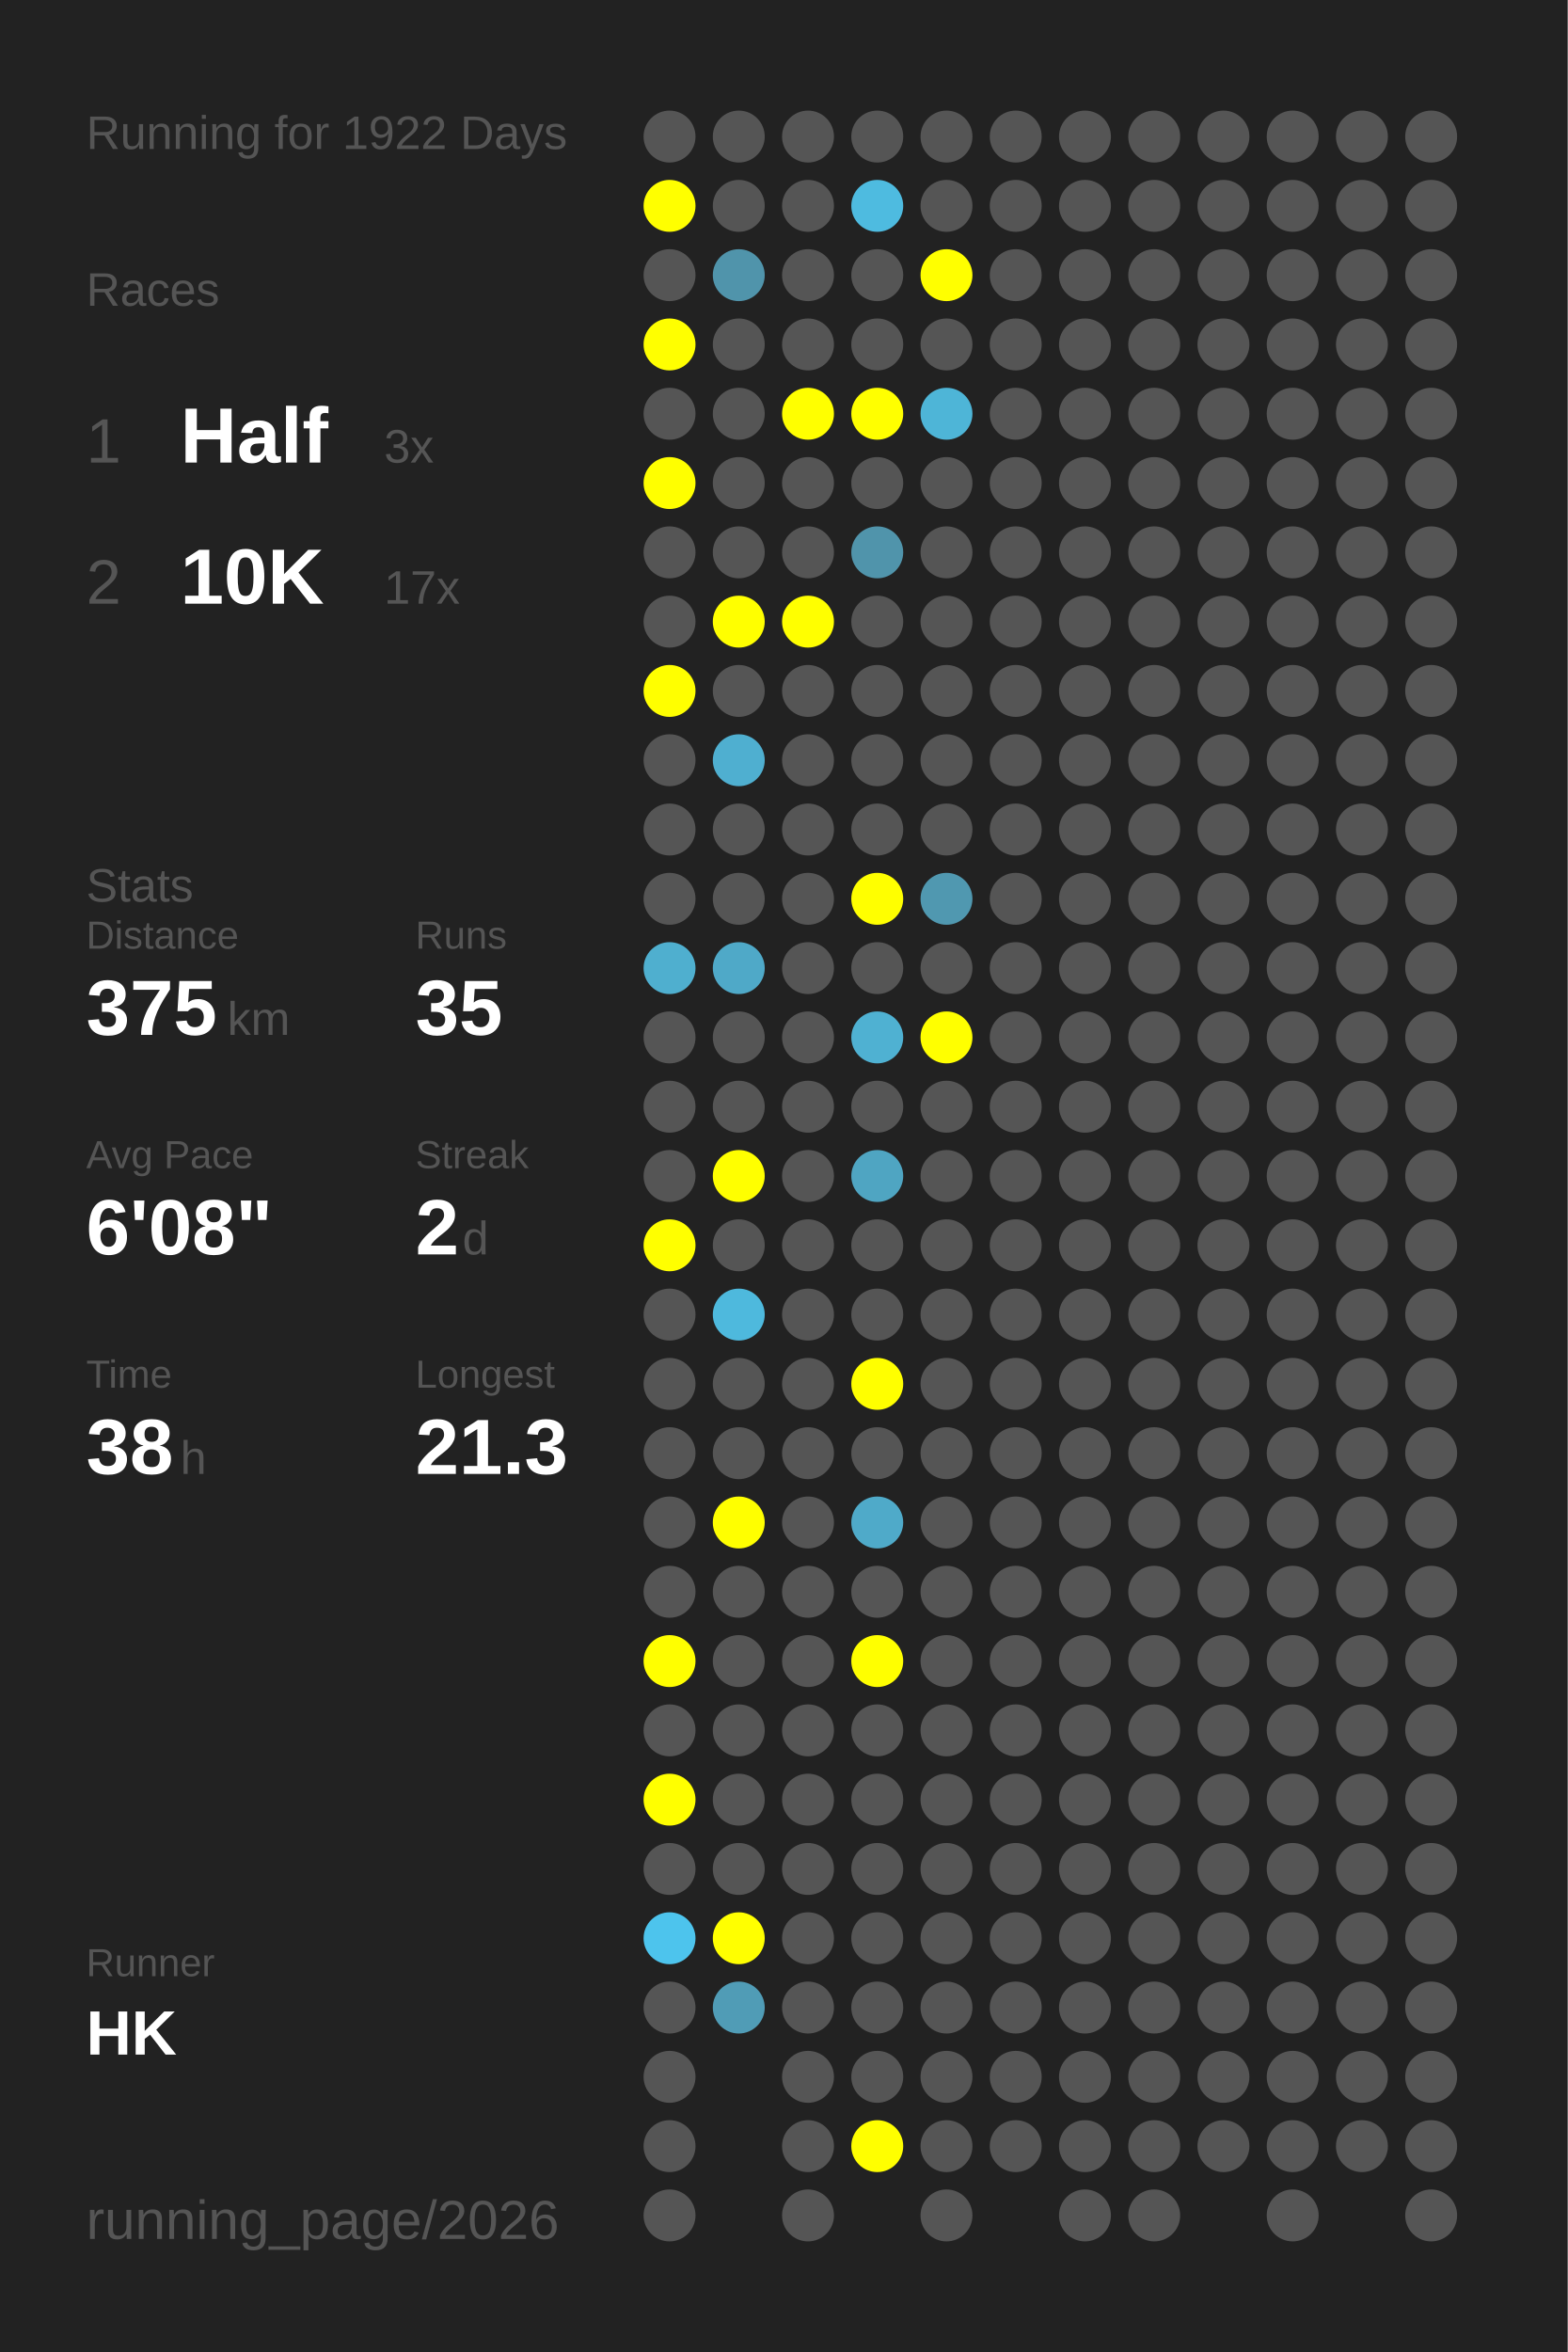
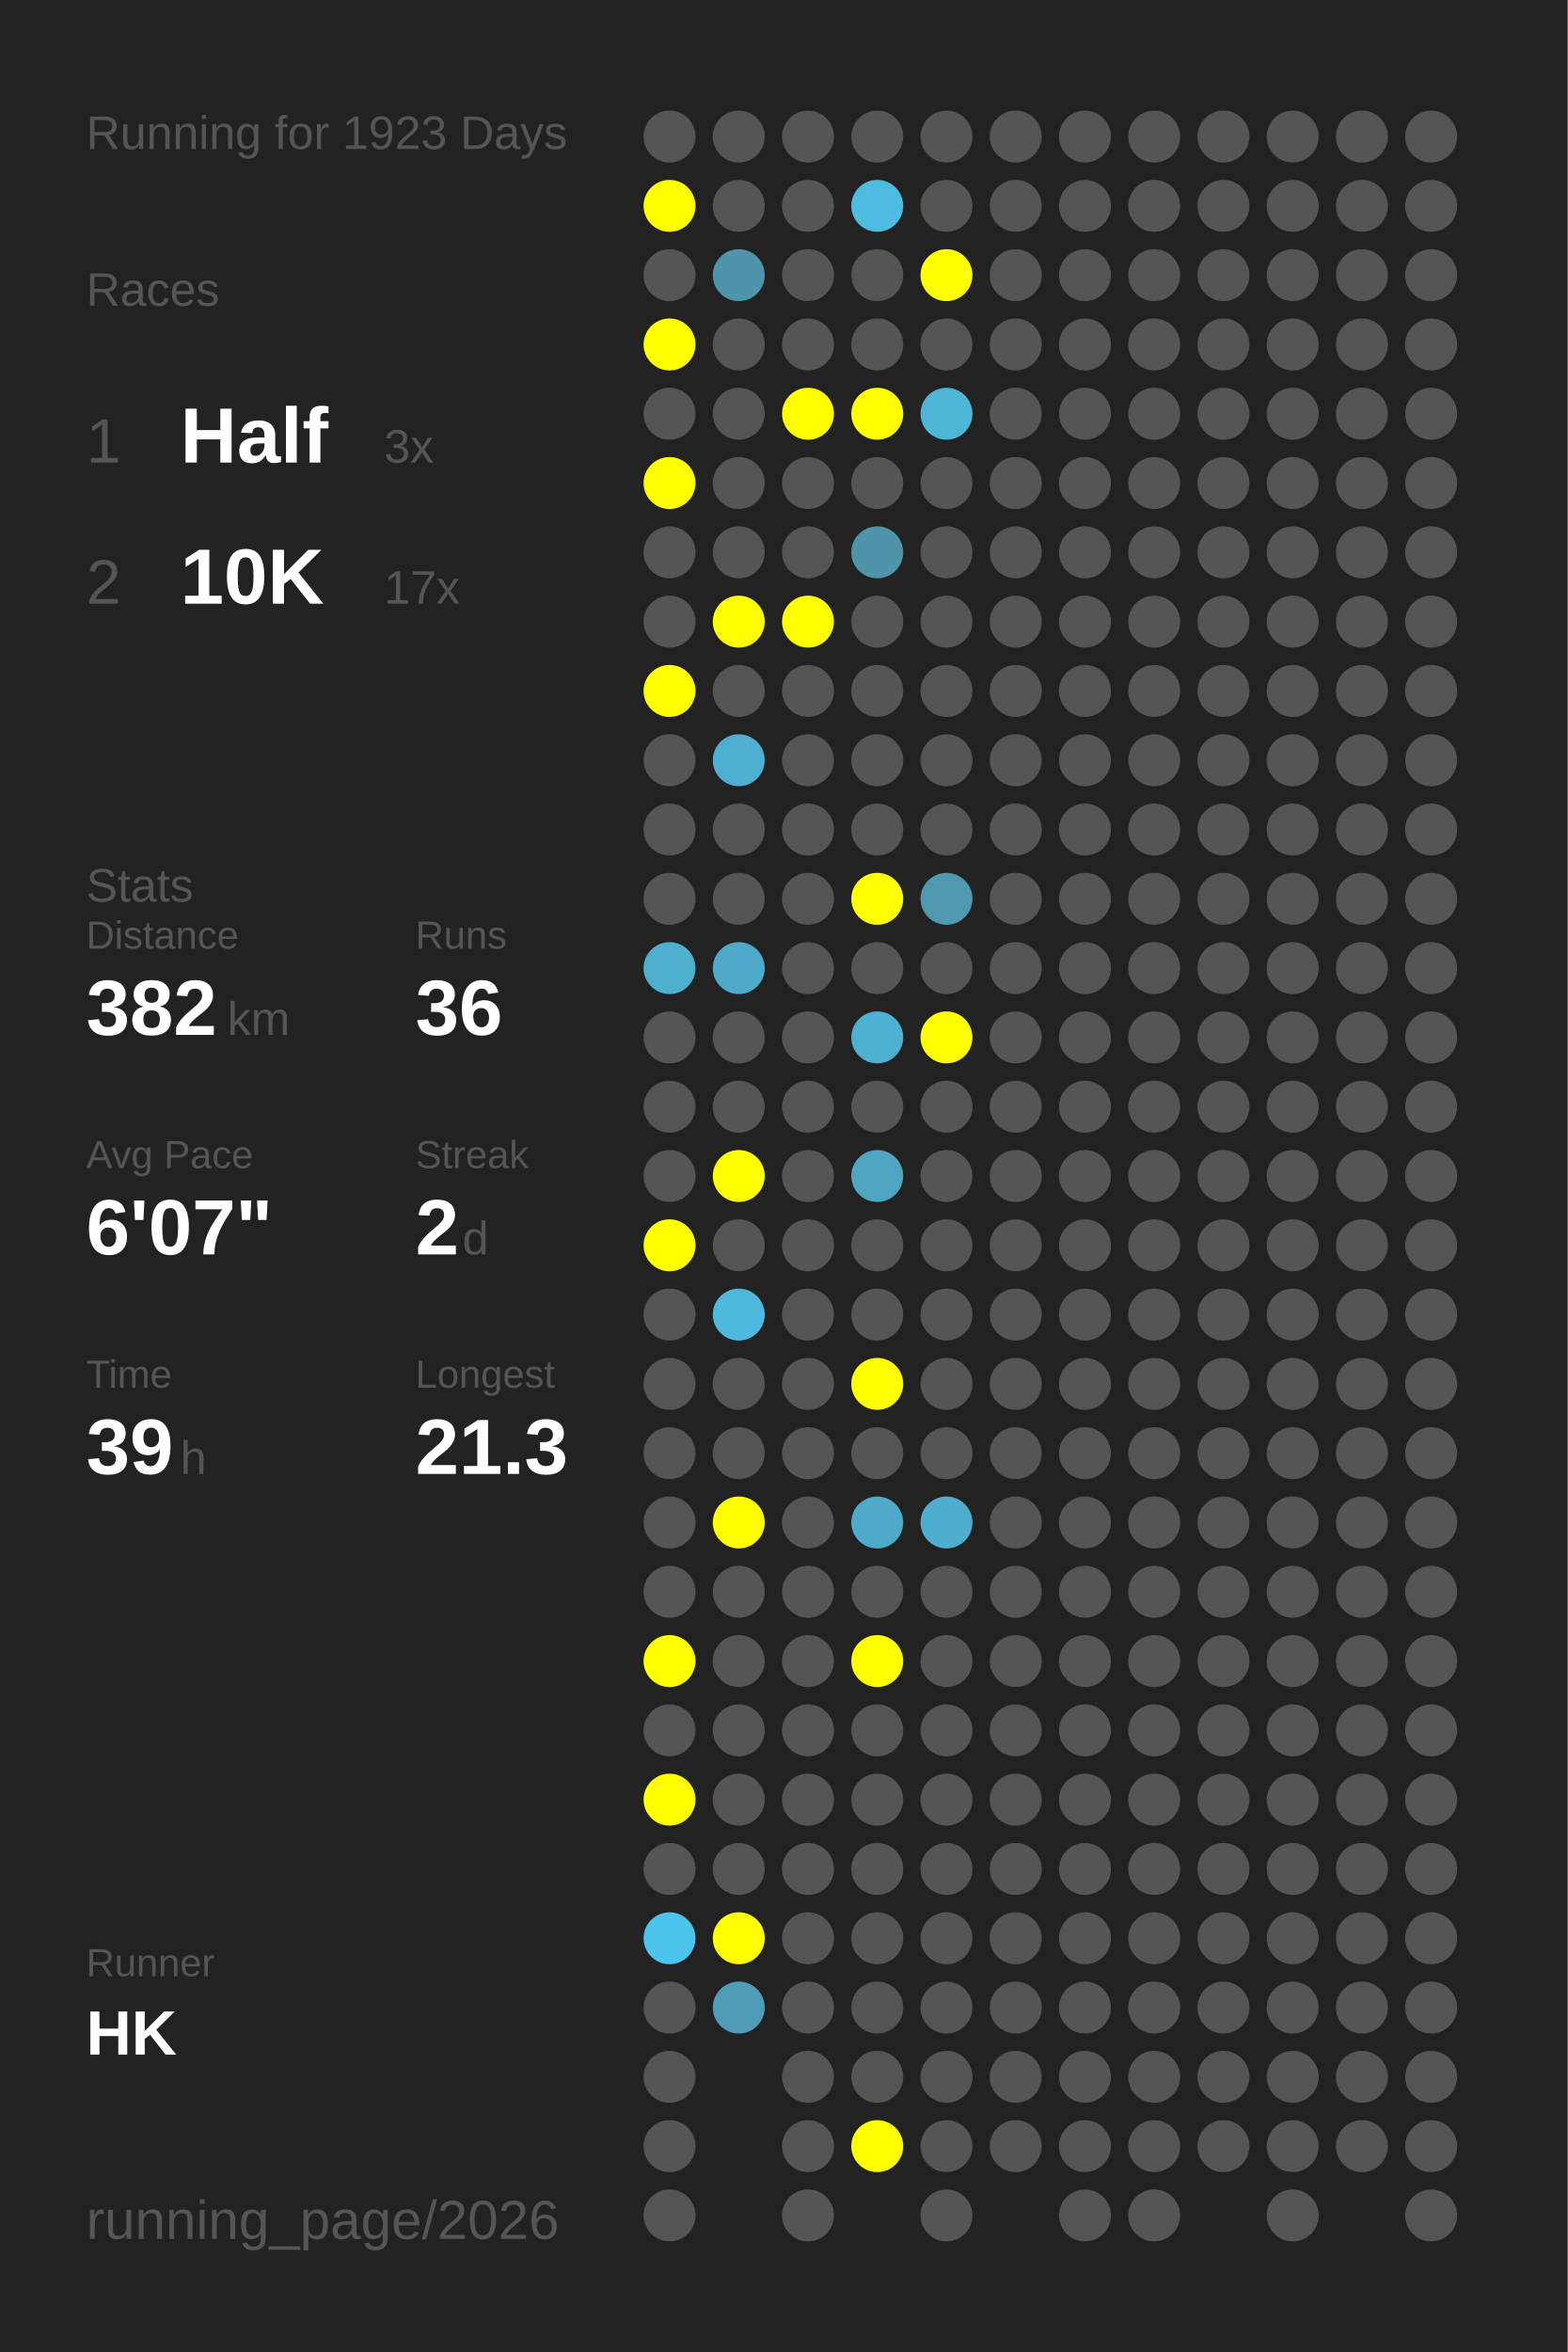
<svg xmlns="http://www.w3.org/2000/svg" baseProfile="full" height="300mm" version="1.1" viewBox="0,0,200,300" width="200mm">
  <defs />
  <rect fill="#222222" height="300" width="200" x="0" y="0" />
-   <text fill="#555555" style="font-size:6px; font-family:Arial;" x="11" y="19">Running for 1922 Days</text>
+   <text fill="#555555" style="font-size:6px; font-family:Arial;" x="11" y="19">Running for 1923 Days</text>
  <text fill="#555555" style="font-size:6px; font-family:Arial;" x="11" y="39">Races</text>
  <text fill="#555555" style="font-size:8px; font-family:Arial;" x="11" y="59">1</text>
  <text fill="#FFFFFF" style="font-size:10px; font-family:Arial; font-weight:bold;" x="23" y="59">Half</text>
  <text fill="#555555" style="font-size:6px; font-family:Arial;" x="49" y="59">3x</text>
  <text fill="#555555" style="font-size:8px; font-family:Arial;" x="11" y="77">2</text>
  <text fill="#FFFFFF" style="font-size:10px; font-family:Arial; font-weight:bold;" x="23" y="77">10K</text>
  <text fill="#555555" style="font-size:6px; font-family:Arial;" x="49" y="77">17x</text>
  <text fill="#555555" style="font-size:6px; font-family:Arial;" x="11" y="115">Stats</text>
  <text fill="#555555" style="font-size:5px; font-family:Arial;" x="11" y="121">Distance</text>
-   <text fill="#FFFFFF" style="font-size:10px; font-family:Arial; font-weight:bold;" x="11" y="132">375</text>
+   <text fill="#FFFFFF" style="font-size:10px; font-family:Arial; font-weight:bold;" x="11" y="132">382</text>
  <text fill="#555555" style="font-size:6px; font-family:Arial;" x="29" y="132">km</text>
  <text fill="#555555" style="font-size:5px; font-family:Arial;" x="53" y="121">Runs</text>
-   <text fill="#FFFFFF" style="font-size:10px; font-family:Arial; font-weight:bold;" x="53" y="132">35</text>
+   <text fill="#FFFFFF" style="font-size:10px; font-family:Arial; font-weight:bold;" x="53" y="132">36</text>
  <text fill="#555555" style="font-size:5px; font-family:Arial;" x="11" y="149">Avg Pace</text>
-   <text fill="#FFFFFF" style="font-size:10px; font-family:Arial; font-weight:bold;" x="11" y="160">6'08"</text>
+   <text fill="#FFFFFF" style="font-size:10px; font-family:Arial; font-weight:bold;" x="11" y="160">6'07"</text>
  <text fill="#555555" style="font-size:5px; font-family:Arial;" x="53" y="149">Streak</text>
  <text fill="#FFFFFF" style="font-size:10px; font-family:Arial; font-weight:bold;" x="53" y="160">2</text>
  <text fill="#555555" style="font-size:6px; font-family:Arial;" x="59" y="160">d</text>
  <text fill="#555555" style="font-size:5px; font-family:Arial;" x="11" y="177">Time</text>
-   <text fill="#FFFFFF" style="font-size:10px; font-family:Arial; font-weight:bold;" x="11" y="188">38</text>
+   <text fill="#FFFFFF" style="font-size:10px; font-family:Arial; font-weight:bold;" x="11" y="188">39</text>
  <text fill="#555555" style="font-size:6px; font-family:Arial;" x="23" y="188">h</text>
  <text fill="#555555" style="font-size:5px; font-family:Arial;" x="53" y="177">Longest</text>
  <text fill="#FFFFFF" style="font-size:10px; font-family:Arial; font-weight:bold;" x="53" y="188">21.3</text>
  <text fill="#555555" style="font-size:5px; font-family:Arial;" x="11" y="252.065">Runner</text>
  <text fill="#FFFFFF" style="font-size:8px; font-family:Arial; font-weight:bold;" x="11" y="262.065">HK</text>
  <text fill="#555555" style="font-size:7px; font-family:Arial;" x="11" y="285.581">running_page/2026</text>
  <circle cx="85.417" cy="17.419" fill="#555555" r="3.312" />
  <circle cx="85.417" cy="26.258" fill="#FFFF00" r="3.312" />
  <circle cx="85.417" cy="35.097" fill="#555555" r="3.312" />
  <circle cx="85.417" cy="43.935" fill="#FFFF00" r="3.312" />
  <circle cx="85.417" cy="52.774" fill="#555555" r="3.312" />
  <circle cx="85.417" cy="61.613" fill="#FFFF00" r="3.312" />
  <circle cx="85.417" cy="70.452" fill="#555555" r="3.312" />
  <circle cx="85.417" cy="79.29" fill="#555555" r="3.312" />
  <circle cx="85.417" cy="88.129" fill="#FFFF00" r="3.312" />
  <circle cx="85.417" cy="96.968" fill="#555555" r="3.312" />
  <circle cx="85.417" cy="105.806" fill="#555555" r="3.312" />
  <circle cx="85.417" cy="114.645" fill="#555555" r="3.312" />
  <circle cx="85.417" cy="123.484" fill="#4fafcf" r="3.312" />
  <circle cx="85.417" cy="132.323" fill="#555555" r="3.312" />
  <circle cx="85.417" cy="141.161" fill="#555555" r="3.312" />
  <circle cx="85.417" cy="150" fill="#555555" r="3.312" />
  <circle cx="85.417" cy="158.839" fill="#FFFF00" r="3.312" />
  <circle cx="85.417" cy="167.677" fill="#555555" r="3.312" />
  <circle cx="85.417" cy="176.516" fill="#555555" r="3.312" />
  <circle cx="85.417" cy="185.355" fill="#555555" r="3.312" />
  <circle cx="85.417" cy="194.194" fill="#555555" r="3.312" />
  <circle cx="85.417" cy="203.032" fill="#555555" r="3.312" />
  <circle cx="85.417" cy="211.871" fill="#FFFF00" r="3.312" />
  <circle cx="85.417" cy="220.71" fill="#555555" r="3.312" />
  <circle cx="85.417" cy="229.548" fill="#FFFF00" r="3.312" />
  <circle cx="85.417" cy="238.387" fill="#555555" r="3.312" />
  <circle cx="85.417" cy="247.226" fill="#4dc4ed" r="3.312" />
  <circle cx="85.417" cy="256.065" fill="#555555" r="3.312" />
  <circle cx="85.417" cy="264.903" fill="#555555" r="3.312" />
  <circle cx="85.417" cy="273.742" fill="#555555" r="3.312" />
  <circle cx="85.417" cy="282.581" fill="#555555" r="3.312" />
  <circle cx="94.25" cy="17.419" fill="#555555" r="3.312" />
  <circle cx="94.25" cy="26.258" fill="#555555" r="3.312" />
  <circle cx="94.25" cy="35.097" fill="#5094ab" r="3.312" />
  <circle cx="94.25" cy="43.935" fill="#555555" r="3.312" />
  <circle cx="94.25" cy="52.774" fill="#555555" r="3.312" />
  <circle cx="94.25" cy="61.613" fill="#555555" r="3.312" />
  <circle cx="94.25" cy="70.452" fill="#555555" r="3.312" />
  <circle cx="94.25" cy="79.29" fill="#FFFF00" r="3.312" />
  <circle cx="94.25" cy="88.129" fill="#555555" r="3.312" />
  <circle cx="94.25" cy="96.968" fill="#4fafd0" r="3.312" />
  <circle cx="94.25" cy="105.806" fill="#555555" r="3.312" />
  <circle cx="94.25" cy="114.645" fill="#555555" r="3.312" />
  <circle cx="94.25" cy="123.484" fill="#4fa9c8" r="3.312" />
  <circle cx="94.25" cy="132.323" fill="#555555" r="3.312" />
  <circle cx="94.25" cy="141.161" fill="#555555" r="3.312" />
  <circle cx="94.25" cy="150" fill="#FFFF00" r="3.312" />
  <circle cx="94.25" cy="158.839" fill="#555555" r="3.312" />
  <circle cx="94.25" cy="167.677" fill="#4eb9dd" r="3.312" />
  <circle cx="94.25" cy="176.516" fill="#555555" r="3.312" />
  <circle cx="94.25" cy="185.355" fill="#555555" r="3.312" />
  <circle cx="94.25" cy="194.194" fill="#FFFF00" r="3.312" />
  <circle cx="94.25" cy="203.032" fill="#555555" r="3.312" />
  <circle cx="94.25" cy="211.871" fill="#555555" r="3.312" />
  <circle cx="94.25" cy="220.71" fill="#555555" r="3.312" />
  <circle cx="94.25" cy="229.548" fill="#555555" r="3.312" />
  <circle cx="94.25" cy="238.387" fill="#555555" r="3.312" />
  <circle cx="94.25" cy="247.226" fill="#FFFF00" r="3.312" />
  <circle cx="94.25" cy="256.065" fill="#509cb6" r="3.312" />
  <circle cx="103.083" cy="17.419" fill="#555555" r="3.312" />
  <circle cx="103.083" cy="26.258" fill="#555555" r="3.312" />
  <circle cx="103.083" cy="35.097" fill="#555555" r="3.312" />
  <circle cx="103.083" cy="43.935" fill="#555555" r="3.312" />
  <circle cx="103.083" cy="52.774" fill="#FFFF00" r="3.312" />
  <circle cx="103.083" cy="61.613" fill="#555555" r="3.312" />
  <circle cx="103.083" cy="70.452" fill="#555555" r="3.312" />
  <circle cx="103.083" cy="79.29" fill="#FFFF00" r="3.312" />
  <circle cx="103.083" cy="88.129" fill="#555555" r="3.312" />
  <circle cx="103.083" cy="96.968" fill="#555555" r="3.312" />
  <circle cx="103.083" cy="105.806" fill="#555555" r="3.312" />
  <circle cx="103.083" cy="114.645" fill="#555555" r="3.312" />
  <circle cx="103.083" cy="123.484" fill="#555555" r="3.312" />
  <circle cx="103.083" cy="132.323" fill="#555555" r="3.312" />
  <circle cx="103.083" cy="141.161" fill="#555555" r="3.312" />
  <circle cx="103.083" cy="150" fill="#555555" r="3.312" />
  <circle cx="103.083" cy="158.839" fill="#555555" r="3.312" />
  <circle cx="103.083" cy="167.677" fill="#555555" r="3.312" />
  <circle cx="103.083" cy="176.516" fill="#555555" r="3.312" />
  <circle cx="103.083" cy="185.355" fill="#555555" r="3.312" />
  <circle cx="103.083" cy="194.194" fill="#555555" r="3.312" />
  <circle cx="103.083" cy="203.032" fill="#555555" r="3.312" />
  <circle cx="103.083" cy="211.871" fill="#555555" r="3.312" />
  <circle cx="103.083" cy="220.71" fill="#555555" r="3.312" />
  <circle cx="103.083" cy="229.548" fill="#555555" r="3.312" />
  <circle cx="103.083" cy="238.387" fill="#555555" r="3.312" />
  <circle cx="103.083" cy="247.226" fill="#555555" r="3.312" />
  <circle cx="103.083" cy="256.065" fill="#555555" r="3.312" />
  <circle cx="103.083" cy="264.903" fill="#555555" r="3.312" />
  <circle cx="103.083" cy="273.742" fill="#555555" r="3.312" />
  <circle cx="103.083" cy="282.581" fill="#555555" r="3.312" />
  <circle cx="111.917" cy="17.419" fill="#555555" r="3.312" />
  <circle cx="111.917" cy="26.258" fill="#4ebbe0" r="3.312" />
  <circle cx="111.917" cy="35.097" fill="#555555" r="3.312" />
  <circle cx="111.917" cy="43.935" fill="#555555" r="3.312" />
  <circle cx="111.917" cy="52.774" fill="#FFFF00" r="3.312" />
  <circle cx="111.917" cy="61.613" fill="#555555" r="3.312" />
  <circle cx="111.917" cy="70.452" fill="#5094ab" r="3.312" />
  <circle cx="111.917" cy="79.29" fill="#555555" r="3.312" />
  <circle cx="111.917" cy="88.129" fill="#555555" r="3.312" />
  <circle cx="111.917" cy="96.968" fill="#555555" r="3.312" />
  <circle cx="111.917" cy="105.806" fill="#555555" r="3.312" />
  <circle cx="111.917" cy="114.645" fill="#FFFF00" r="3.312" />
  <circle cx="111.917" cy="123.484" fill="#555555" r="3.312" />
  <circle cx="111.917" cy="132.323" fill="#4fb1d2" r="3.312" />
  <circle cx="111.917" cy="141.161" fill="#555555" r="3.312" />
  <circle cx="111.917" cy="150" fill="#4fa5c2" r="3.312" />
  <circle cx="111.917" cy="158.839" fill="#555555" r="3.312" />
  <circle cx="111.917" cy="167.677" fill="#555555" r="3.312" />
  <circle cx="111.917" cy="176.516" fill="#FFFF00" r="3.312" />
  <circle cx="111.917" cy="185.355" fill="#555555" r="3.312" />
  <circle cx="111.917" cy="194.194" fill="#4faac9" r="3.312" />
  <circle cx="111.917" cy="203.032" fill="#555555" r="3.312" />
  <circle cx="111.917" cy="211.871" fill="#FFFF00" r="3.312" />
  <circle cx="111.917" cy="220.71" fill="#555555" r="3.312" />
  <circle cx="111.917" cy="229.548" fill="#555555" r="3.312" />
  <circle cx="111.917" cy="238.387" fill="#555555" r="3.312" />
  <circle cx="111.917" cy="247.226" fill="#555555" r="3.312" />
  <circle cx="111.917" cy="256.065" fill="#555555" r="3.312" />
  <circle cx="111.917" cy="264.903" fill="#555555" r="3.312" />
  <circle cx="111.917" cy="273.742" fill="#FFFF00" r="3.312" />
  <circle cx="120.75" cy="17.419" fill="#555555" r="3.312" />
  <circle cx="120.75" cy="26.258" fill="#555555" r="3.312" />
  <circle cx="120.75" cy="35.097" fill="#FFFF00" r="3.312" />
  <circle cx="120.75" cy="43.935" fill="#555555" r="3.312" />
  <circle cx="120.75" cy="52.774" fill="#4eb5d7" r="3.312" />
  <circle cx="120.75" cy="61.613" fill="#555555" r="3.312" />
  <circle cx="120.75" cy="70.452" fill="#555555" r="3.312" />
  <circle cx="120.75" cy="79.29" fill="#555555" r="3.312" />
  <circle cx="120.75" cy="88.129" fill="#555555" r="3.312" />
  <circle cx="120.75" cy="96.968" fill="#555555" r="3.312" />
  <circle cx="120.75" cy="105.806" fill="#555555" r="3.312" />
  <circle cx="120.75" cy="114.645" fill="#5098b0" r="3.312" />
  <circle cx="120.75" cy="123.484" fill="#555555" r="3.312" />
  <circle cx="120.75" cy="132.323" fill="#FFFF00" r="3.312" />
  <circle cx="120.75" cy="141.161" fill="#555555" r="3.312" />
  <circle cx="120.75" cy="150" fill="#555555" r="3.312" />
  <circle cx="120.75" cy="158.839" fill="#555555" r="3.312" />
  <circle cx="120.75" cy="167.677" fill="#555555" r="3.312" />
  <circle cx="120.75" cy="176.516" fill="#555555" r="3.312" />
  <circle cx="120.75" cy="185.355" fill="#555555" r="3.312" />
-   <circle cx="120.75" cy="194.194" fill="#555555" r="3.312" />
+   <circle cx="120.75" cy="194.194" fill="#4faecf" r="3.312" />
  <circle cx="120.75" cy="203.032" fill="#555555" r="3.312" />
  <circle cx="120.75" cy="211.871" fill="#555555" r="3.312" />
  <circle cx="120.75" cy="220.71" fill="#555555" r="3.312" />
  <circle cx="120.75" cy="229.548" fill="#555555" r="3.312" />
  <circle cx="120.75" cy="238.387" fill="#555555" r="3.312" />
  <circle cx="120.75" cy="247.226" fill="#555555" r="3.312" />
  <circle cx="120.75" cy="256.065" fill="#555555" r="3.312" />
  <circle cx="120.75" cy="264.903" fill="#555555" r="3.312" />
  <circle cx="120.75" cy="273.742" fill="#555555" r="3.312" />
  <circle cx="120.75" cy="282.581" fill="#555555" r="3.312" />
  <circle cx="129.583" cy="17.419" fill="#555555" r="3.312" />
  <circle cx="129.583" cy="26.258" fill="#555555" r="3.312" />
  <circle cx="129.583" cy="35.097" fill="#555555" r="3.312" />
  <circle cx="129.583" cy="43.935" fill="#555555" r="3.312" />
  <circle cx="129.583" cy="52.774" fill="#555555" r="3.312" />
  <circle cx="129.583" cy="61.613" fill="#555555" r="3.312" />
  <circle cx="129.583" cy="70.452" fill="#555555" r="3.312" />
  <circle cx="129.583" cy="79.29" fill="#555555" r="3.312" />
  <circle cx="129.583" cy="88.129" fill="#555555" r="3.312" />
  <circle cx="129.583" cy="96.968" fill="#555555" r="3.312" />
  <circle cx="129.583" cy="105.806" fill="#555555" r="3.312" />
  <circle cx="129.583" cy="114.645" fill="#555555" r="3.312" />
  <circle cx="129.583" cy="123.484" fill="#555555" r="3.312" />
  <circle cx="129.583" cy="132.323" fill="#555555" r="3.312" />
  <circle cx="129.583" cy="141.161" fill="#555555" r="3.312" />
  <circle cx="129.583" cy="150" fill="#555555" r="3.312" />
  <circle cx="129.583" cy="158.839" fill="#555555" r="3.312" />
  <circle cx="129.583" cy="167.677" fill="#555555" r="3.312" />
  <circle cx="129.583" cy="176.516" fill="#555555" r="3.312" />
  <circle cx="129.583" cy="185.355" fill="#555555" r="3.312" />
  <circle cx="129.583" cy="194.194" fill="#555555" r="3.312" />
  <circle cx="129.583" cy="203.032" fill="#555555" r="3.312" />
  <circle cx="129.583" cy="211.871" fill="#555555" r="3.312" />
  <circle cx="129.583" cy="220.71" fill="#555555" r="3.312" />
  <circle cx="129.583" cy="229.548" fill="#555555" r="3.312" />
  <circle cx="129.583" cy="238.387" fill="#555555" r="3.312" />
  <circle cx="129.583" cy="247.226" fill="#555555" r="3.312" />
  <circle cx="129.583" cy="256.065" fill="#555555" r="3.312" />
  <circle cx="129.583" cy="264.903" fill="#555555" r="3.312" />
  <circle cx="129.583" cy="273.742" fill="#555555" r="3.312" />
  <circle cx="138.417" cy="17.419" fill="#555555" r="3.312" />
  <circle cx="138.417" cy="26.258" fill="#555555" r="3.312" />
  <circle cx="138.417" cy="35.097" fill="#555555" r="3.312" />
  <circle cx="138.417" cy="43.935" fill="#555555" r="3.312" />
  <circle cx="138.417" cy="52.774" fill="#555555" r="3.312" />
  <circle cx="138.417" cy="61.613" fill="#555555" r="3.312" />
  <circle cx="138.417" cy="70.452" fill="#555555" r="3.312" />
  <circle cx="138.417" cy="79.29" fill="#555555" r="3.312" />
  <circle cx="138.417" cy="88.129" fill="#555555" r="3.312" />
  <circle cx="138.417" cy="96.968" fill="#555555" r="3.312" />
  <circle cx="138.417" cy="105.806" fill="#555555" r="3.312" />
  <circle cx="138.417" cy="114.645" fill="#555555" r="3.312" />
  <circle cx="138.417" cy="123.484" fill="#555555" r="3.312" />
  <circle cx="138.417" cy="132.323" fill="#555555" r="3.312" />
  <circle cx="138.417" cy="141.161" fill="#555555" r="3.312" />
  <circle cx="138.417" cy="150" fill="#555555" r="3.312" />
  <circle cx="138.417" cy="158.839" fill="#555555" r="3.312" />
  <circle cx="138.417" cy="167.677" fill="#555555" r="3.312" />
  <circle cx="138.417" cy="176.516" fill="#555555" r="3.312" />
  <circle cx="138.417" cy="185.355" fill="#555555" r="3.312" />
  <circle cx="138.417" cy="194.194" fill="#555555" r="3.312" />
  <circle cx="138.417" cy="203.032" fill="#555555" r="3.312" />
  <circle cx="138.417" cy="211.871" fill="#555555" r="3.312" />
  <circle cx="138.417" cy="220.71" fill="#555555" r="3.312" />
  <circle cx="138.417" cy="229.548" fill="#555555" r="3.312" />
  <circle cx="138.417" cy="238.387" fill="#555555" r="3.312" />
  <circle cx="138.417" cy="247.226" fill="#555555" r="3.312" />
  <circle cx="138.417" cy="256.065" fill="#555555" r="3.312" />
  <circle cx="138.417" cy="264.903" fill="#555555" r="3.312" />
  <circle cx="138.417" cy="273.742" fill="#555555" r="3.312" />
  <circle cx="138.417" cy="282.581" fill="#555555" r="3.312" />
  <circle cx="147.25" cy="17.419" fill="#555555" r="3.312" />
  <circle cx="147.25" cy="26.258" fill="#555555" r="3.312" />
  <circle cx="147.25" cy="35.097" fill="#555555" r="3.312" />
  <circle cx="147.25" cy="43.935" fill="#555555" r="3.312" />
  <circle cx="147.25" cy="52.774" fill="#555555" r="3.312" />
  <circle cx="147.25" cy="61.613" fill="#555555" r="3.312" />
  <circle cx="147.25" cy="70.452" fill="#555555" r="3.312" />
  <circle cx="147.25" cy="79.29" fill="#555555" r="3.312" />
  <circle cx="147.25" cy="88.129" fill="#555555" r="3.312" />
  <circle cx="147.25" cy="96.968" fill="#555555" r="3.312" />
  <circle cx="147.25" cy="105.806" fill="#555555" r="3.312" />
  <circle cx="147.25" cy="114.645" fill="#555555" r="3.312" />
  <circle cx="147.25" cy="123.484" fill="#555555" r="3.312" />
  <circle cx="147.25" cy="132.323" fill="#555555" r="3.312" />
  <circle cx="147.25" cy="141.161" fill="#555555" r="3.312" />
  <circle cx="147.25" cy="150" fill="#555555" r="3.312" />
  <circle cx="147.25" cy="158.839" fill="#555555" r="3.312" />
  <circle cx="147.25" cy="167.677" fill="#555555" r="3.312" />
  <circle cx="147.25" cy="176.516" fill="#555555" r="3.312" />
  <circle cx="147.25" cy="185.355" fill="#555555" r="3.312" />
  <circle cx="147.25" cy="194.194" fill="#555555" r="3.312" />
  <circle cx="147.25" cy="203.032" fill="#555555" r="3.312" />
  <circle cx="147.25" cy="211.871" fill="#555555" r="3.312" />
  <circle cx="147.25" cy="220.71" fill="#555555" r="3.312" />
  <circle cx="147.25" cy="229.548" fill="#555555" r="3.312" />
  <circle cx="147.25" cy="238.387" fill="#555555" r="3.312" />
  <circle cx="147.25" cy="247.226" fill="#555555" r="3.312" />
  <circle cx="147.25" cy="256.065" fill="#555555" r="3.312" />
  <circle cx="147.25" cy="264.903" fill="#555555" r="3.312" />
  <circle cx="147.25" cy="273.742" fill="#555555" r="3.312" />
  <circle cx="147.25" cy="282.581" fill="#555555" r="3.312" />
  <circle cx="156.083" cy="17.419" fill="#555555" r="3.312" />
  <circle cx="156.083" cy="26.258" fill="#555555" r="3.312" />
  <circle cx="156.083" cy="35.097" fill="#555555" r="3.312" />
  <circle cx="156.083" cy="43.935" fill="#555555" r="3.312" />
  <circle cx="156.083" cy="52.774" fill="#555555" r="3.312" />
  <circle cx="156.083" cy="61.613" fill="#555555" r="3.312" />
  <circle cx="156.083" cy="70.452" fill="#555555" r="3.312" />
  <circle cx="156.083" cy="79.29" fill="#555555" r="3.312" />
  <circle cx="156.083" cy="88.129" fill="#555555" r="3.312" />
  <circle cx="156.083" cy="96.968" fill="#555555" r="3.312" />
  <circle cx="156.083" cy="105.806" fill="#555555" r="3.312" />
  <circle cx="156.083" cy="114.645" fill="#555555" r="3.312" />
  <circle cx="156.083" cy="123.484" fill="#555555" r="3.312" />
  <circle cx="156.083" cy="132.323" fill="#555555" r="3.312" />
  <circle cx="156.083" cy="141.161" fill="#555555" r="3.312" />
  <circle cx="156.083" cy="150" fill="#555555" r="3.312" />
  <circle cx="156.083" cy="158.839" fill="#555555" r="3.312" />
  <circle cx="156.083" cy="167.677" fill="#555555" r="3.312" />
  <circle cx="156.083" cy="176.516" fill="#555555" r="3.312" />
  <circle cx="156.083" cy="185.355" fill="#555555" r="3.312" />
  <circle cx="156.083" cy="194.194" fill="#555555" r="3.312" />
  <circle cx="156.083" cy="203.032" fill="#555555" r="3.312" />
  <circle cx="156.083" cy="211.871" fill="#555555" r="3.312" />
  <circle cx="156.083" cy="220.71" fill="#555555" r="3.312" />
  <circle cx="156.083" cy="229.548" fill="#555555" r="3.312" />
  <circle cx="156.083" cy="238.387" fill="#555555" r="3.312" />
  <circle cx="156.083" cy="247.226" fill="#555555" r="3.312" />
  <circle cx="156.083" cy="256.065" fill="#555555" r="3.312" />
  <circle cx="156.083" cy="264.903" fill="#555555" r="3.312" />
  <circle cx="156.083" cy="273.742" fill="#555555" r="3.312" />
  <circle cx="164.917" cy="17.419" fill="#555555" r="3.312" />
  <circle cx="164.917" cy="26.258" fill="#555555" r="3.312" />
  <circle cx="164.917" cy="35.097" fill="#555555" r="3.312" />
  <circle cx="164.917" cy="43.935" fill="#555555" r="3.312" />
  <circle cx="164.917" cy="52.774" fill="#555555" r="3.312" />
  <circle cx="164.917" cy="61.613" fill="#555555" r="3.312" />
  <circle cx="164.917" cy="70.452" fill="#555555" r="3.312" />
  <circle cx="164.917" cy="79.29" fill="#555555" r="3.312" />
  <circle cx="164.917" cy="88.129" fill="#555555" r="3.312" />
  <circle cx="164.917" cy="96.968" fill="#555555" r="3.312" />
  <circle cx="164.917" cy="105.806" fill="#555555" r="3.312" />
  <circle cx="164.917" cy="114.645" fill="#555555" r="3.312" />
  <circle cx="164.917" cy="123.484" fill="#555555" r="3.312" />
  <circle cx="164.917" cy="132.323" fill="#555555" r="3.312" />
  <circle cx="164.917" cy="141.161" fill="#555555" r="3.312" />
  <circle cx="164.917" cy="150" fill="#555555" r="3.312" />
  <circle cx="164.917" cy="158.839" fill="#555555" r="3.312" />
  <circle cx="164.917" cy="167.677" fill="#555555" r="3.312" />
  <circle cx="164.917" cy="176.516" fill="#555555" r="3.312" />
  <circle cx="164.917" cy="185.355" fill="#555555" r="3.312" />
  <circle cx="164.917" cy="194.194" fill="#555555" r="3.312" />
  <circle cx="164.917" cy="203.032" fill="#555555" r="3.312" />
  <circle cx="164.917" cy="211.871" fill="#555555" r="3.312" />
  <circle cx="164.917" cy="220.71" fill="#555555" r="3.312" />
  <circle cx="164.917" cy="229.548" fill="#555555" r="3.312" />
  <circle cx="164.917" cy="238.387" fill="#555555" r="3.312" />
  <circle cx="164.917" cy="247.226" fill="#555555" r="3.312" />
  <circle cx="164.917" cy="256.065" fill="#555555" r="3.312" />
  <circle cx="164.917" cy="264.903" fill="#555555" r="3.312" />
  <circle cx="164.917" cy="273.742" fill="#555555" r="3.312" />
  <circle cx="164.917" cy="282.581" fill="#555555" r="3.312" />
  <circle cx="173.75" cy="17.419" fill="#555555" r="3.312" />
  <circle cx="173.75" cy="26.258" fill="#555555" r="3.312" />
  <circle cx="173.75" cy="35.097" fill="#555555" r="3.312" />
  <circle cx="173.75" cy="43.935" fill="#555555" r="3.312" />
  <circle cx="173.75" cy="52.774" fill="#555555" r="3.312" />
  <circle cx="173.75" cy="61.613" fill="#555555" r="3.312" />
  <circle cx="173.75" cy="70.452" fill="#555555" r="3.312" />
  <circle cx="173.75" cy="79.29" fill="#555555" r="3.312" />
  <circle cx="173.75" cy="88.129" fill="#555555" r="3.312" />
  <circle cx="173.75" cy="96.968" fill="#555555" r="3.312" />
  <circle cx="173.75" cy="105.806" fill="#555555" r="3.312" />
  <circle cx="173.75" cy="114.645" fill="#555555" r="3.312" />
  <circle cx="173.75" cy="123.484" fill="#555555" r="3.312" />
  <circle cx="173.75" cy="132.323" fill="#555555" r="3.312" />
  <circle cx="173.75" cy="141.161" fill="#555555" r="3.312" />
  <circle cx="173.75" cy="150" fill="#555555" r="3.312" />
  <circle cx="173.75" cy="158.839" fill="#555555" r="3.312" />
  <circle cx="173.75" cy="167.677" fill="#555555" r="3.312" />
  <circle cx="173.75" cy="176.516" fill="#555555" r="3.312" />
  <circle cx="173.75" cy="185.355" fill="#555555" r="3.312" />
  <circle cx="173.75" cy="194.194" fill="#555555" r="3.312" />
  <circle cx="173.75" cy="203.032" fill="#555555" r="3.312" />
  <circle cx="173.75" cy="211.871" fill="#555555" r="3.312" />
  <circle cx="173.75" cy="220.71" fill="#555555" r="3.312" />
  <circle cx="173.75" cy="229.548" fill="#555555" r="3.312" />
  <circle cx="173.75" cy="238.387" fill="#555555" r="3.312" />
  <circle cx="173.75" cy="247.226" fill="#555555" r="3.312" />
  <circle cx="173.75" cy="256.065" fill="#555555" r="3.312" />
  <circle cx="173.75" cy="264.903" fill="#555555" r="3.312" />
  <circle cx="173.75" cy="273.742" fill="#555555" r="3.312" />
  <circle cx="182.583" cy="17.419" fill="#555555" r="3.312" />
  <circle cx="182.583" cy="26.258" fill="#555555" r="3.312" />
  <circle cx="182.583" cy="35.097" fill="#555555" r="3.312" />
  <circle cx="182.583" cy="43.935" fill="#555555" r="3.312" />
  <circle cx="182.583" cy="52.774" fill="#555555" r="3.312" />
  <circle cx="182.583" cy="61.613" fill="#555555" r="3.312" />
  <circle cx="182.583" cy="70.452" fill="#555555" r="3.312" />
  <circle cx="182.583" cy="79.29" fill="#555555" r="3.312" />
  <circle cx="182.583" cy="88.129" fill="#555555" r="3.312" />
  <circle cx="182.583" cy="96.968" fill="#555555" r="3.312" />
  <circle cx="182.583" cy="105.806" fill="#555555" r="3.312" />
  <circle cx="182.583" cy="114.645" fill="#555555" r="3.312" />
  <circle cx="182.583" cy="123.484" fill="#555555" r="3.312" />
  <circle cx="182.583" cy="132.323" fill="#555555" r="3.312" />
  <circle cx="182.583" cy="141.161" fill="#555555" r="3.312" />
  <circle cx="182.583" cy="150" fill="#555555" r="3.312" />
  <circle cx="182.583" cy="158.839" fill="#555555" r="3.312" />
  <circle cx="182.583" cy="167.677" fill="#555555" r="3.312" />
  <circle cx="182.583" cy="176.516" fill="#555555" r="3.312" />
  <circle cx="182.583" cy="185.355" fill="#555555" r="3.312" />
  <circle cx="182.583" cy="194.194" fill="#555555" r="3.312" />
  <circle cx="182.583" cy="203.032" fill="#555555" r="3.312" />
  <circle cx="182.583" cy="211.871" fill="#555555" r="3.312" />
  <circle cx="182.583" cy="220.71" fill="#555555" r="3.312" />
  <circle cx="182.583" cy="229.548" fill="#555555" r="3.312" />
  <circle cx="182.583" cy="238.387" fill="#555555" r="3.312" />
  <circle cx="182.583" cy="247.226" fill="#555555" r="3.312" />
  <circle cx="182.583" cy="256.065" fill="#555555" r="3.312" />
  <circle cx="182.583" cy="264.903" fill="#555555" r="3.312" />
  <circle cx="182.583" cy="273.742" fill="#555555" r="3.312" />
  <circle cx="182.583" cy="282.581" fill="#555555" r="3.312" />
</svg>
